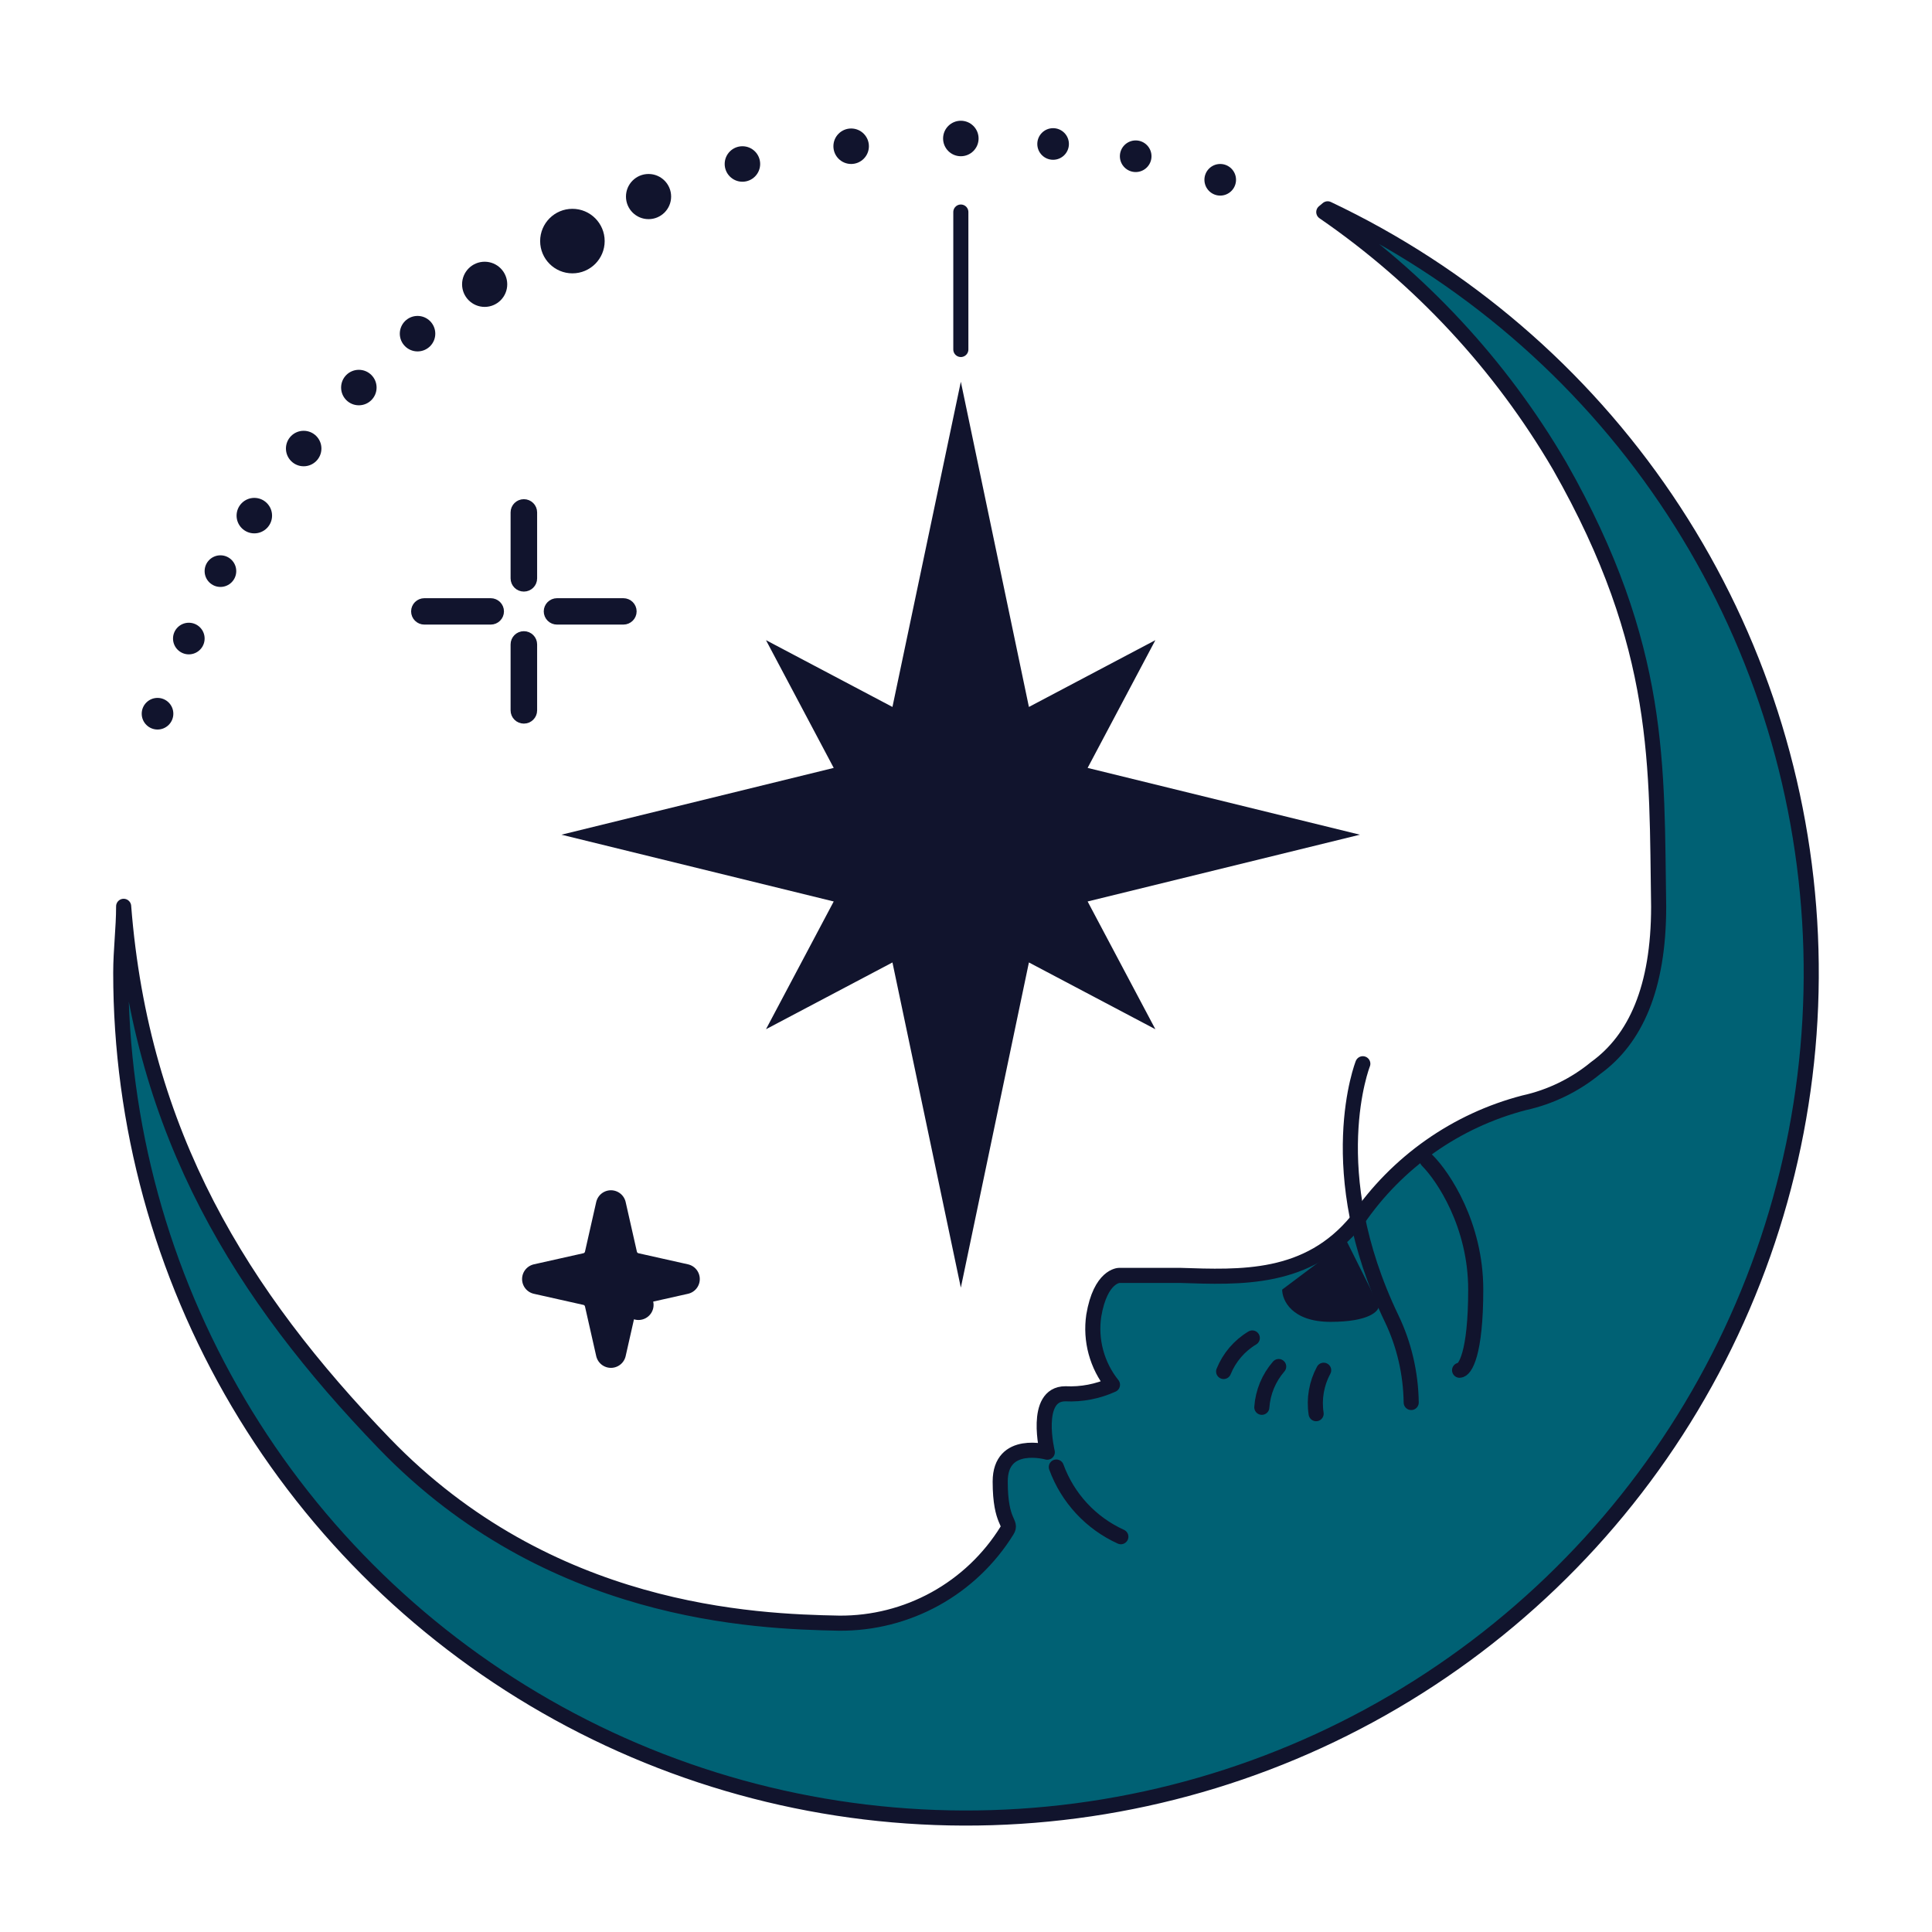
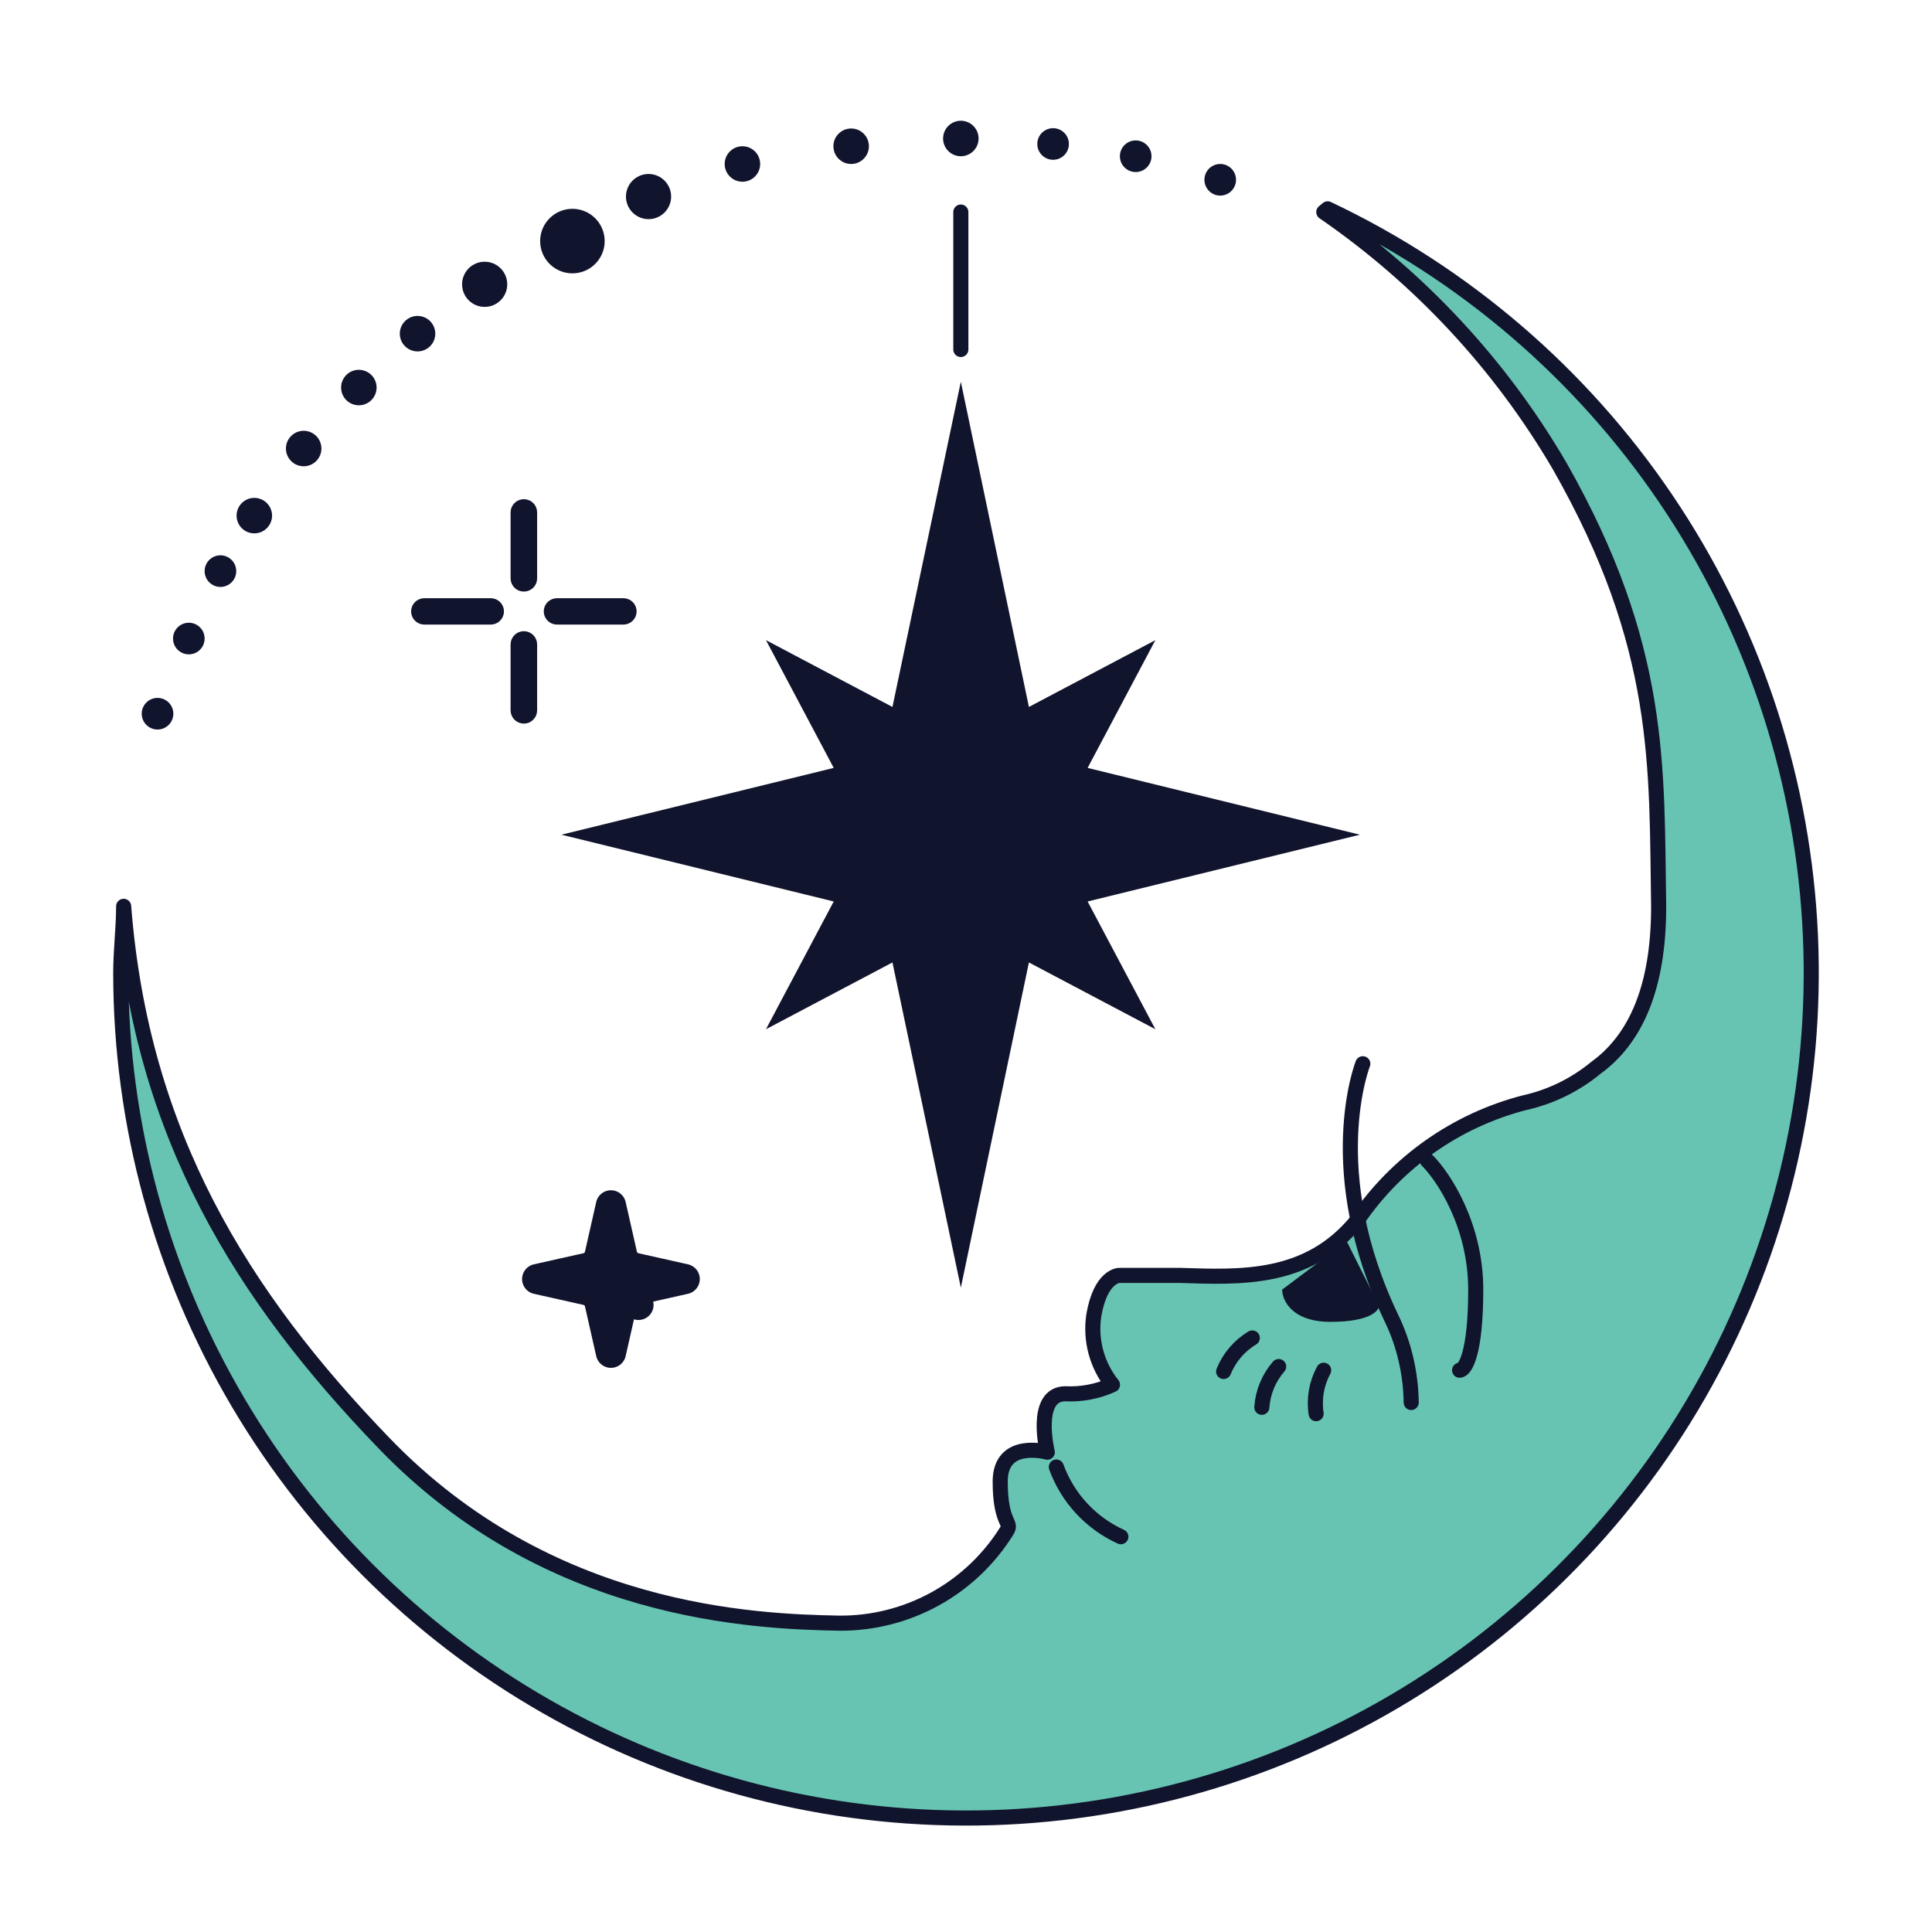
<svg xmlns="http://www.w3.org/2000/svg" width="128" height="128" viewBox="0 0 128 128" fill="none">
-   <path d="M87.96 13.835L87.704 14.049C94.085 18.439 99.42 24.183 103.328 30.87C110.168 42.883 109.74 50.812 109.89 60.067C109.89 65.454 108.351 68.852 105.722 70.754C104.346 71.888 102.719 72.68 100.977 73.063C96.474 74.234 92.548 76.998 89.927 80.843C86.656 84.861 82.189 84.626 78.171 84.498C75.008 84.498 74.153 84.498 74.153 84.498C74.153 84.498 72.913 84.498 72.464 87.169C72.346 87.976 72.395 88.799 72.608 89.585C72.822 90.372 73.194 91.107 73.704 91.743C72.726 92.188 71.656 92.394 70.583 92.342C68.446 92.342 69.386 96.211 69.386 96.211C69.386 96.211 66.266 95.334 66.266 98.156C66.266 100.977 67.078 100.827 66.715 101.405C65.544 103.295 63.907 104.852 61.96 105.927C60.014 107.001 57.823 107.556 55.6 107.539C50 107.432 36.363 106.94 25.463 95.634C15.994 85.823 9.368 75.136 8.192 60.046C8.192 61.499 8 62.953 8 64.449C8 74.472 10.69 84.312 15.79 92.942C20.889 101.571 28.212 108.673 36.992 113.507C45.773 118.342 55.691 120.73 65.71 120.424C75.729 120.118 85.482 117.129 93.951 111.768C102.421 106.407 109.296 98.871 113.859 89.946C118.423 81.022 120.508 71.036 119.895 61.031C119.283 51.026 115.997 41.369 110.38 33.067C104.763 24.766 97.02 18.124 87.96 13.835Z" fill="#006174" stroke="#11142D" stroke-linejoin="round" />
+   <path d="M87.96 13.835L87.704 14.049C94.085 18.439 99.42 24.183 103.328 30.87C110.168 42.883 109.74 50.812 109.89 60.067C109.89 65.454 108.351 68.852 105.722 70.754C104.346 71.888 102.719 72.68 100.977 73.063C96.474 74.234 92.548 76.998 89.927 80.843C86.656 84.861 82.189 84.626 78.171 84.498C75.008 84.498 74.153 84.498 74.153 84.498C74.153 84.498 72.913 84.498 72.464 87.169C72.346 87.976 72.395 88.799 72.608 89.585C72.822 90.372 73.194 91.107 73.704 91.743C72.726 92.188 71.656 92.394 70.583 92.342C68.446 92.342 69.386 96.211 69.386 96.211C69.386 96.211 66.266 95.334 66.266 98.156C66.266 100.977 67.078 100.827 66.715 101.405C65.544 103.295 63.907 104.852 61.96 105.927C60.014 107.001 57.823 107.556 55.6 107.539C50 107.432 36.363 106.94 25.463 95.634C15.994 85.823 9.368 75.136 8.192 60.046C8.192 61.499 8 62.953 8 64.449C8 74.472 10.69 84.312 15.79 92.942C20.889 101.571 28.212 108.673 36.992 113.507C45.773 118.342 55.691 120.73 65.71 120.424C75.729 120.118 85.482 117.129 93.951 111.768C102.421 106.407 109.296 98.871 113.859 89.946C118.423 81.022 120.508 71.036 119.895 61.031C119.283 51.026 115.997 41.369 110.38 33.067C104.763 24.766 97.02 18.124 87.96 13.835Z" fill="#67C4B2" stroke="#11142D" stroke-linejoin="round" />
  <path d="M69.985 97.194C70.354 98.209 70.923 99.14 71.657 99.933C72.391 100.726 73.276 101.364 74.26 101.811" stroke="#11142D" stroke-miterlimit="10" stroke-linecap="round" />
  <path d="M90.29 70.476C90.29 70.476 87.487 77.552 92.205 87.369C93.025 89.076 93.468 90.98 93.496 92.919" stroke="#11142D" stroke-miterlimit="10" stroke-linecap="round" />
  <path d="M81.069 90.865C81.444 89.938 82.11 89.159 82.968 88.644" stroke="#11142D" stroke-miterlimit="10" stroke-linecap="round" />
  <path d="M83.599 93.237C83.668 92.24 84.06 91.292 84.716 90.537" stroke="#11142D" stroke-miterlimit="10" stroke-linecap="round" />
  <path d="M87.197 93.66C87.046 92.672 87.221 91.662 87.696 90.782" stroke="#11142D" stroke-miterlimit="10" stroke-linecap="round" />
  <path d="M10.437 48.333C11.015 48.333 11.484 47.864 11.484 47.285C11.484 46.707 11.015 46.238 10.437 46.238C9.858 46.238 9.389 46.707 9.389 47.285C9.389 47.864 9.858 48.333 10.437 48.333Z" fill="#11142D" />
  <path d="M12.51 43.353C13.089 43.353 13.557 42.884 13.557 42.305C13.557 41.727 13.089 41.258 12.51 41.258C11.932 41.258 11.463 41.727 11.463 42.305C11.463 42.884 11.932 43.353 12.51 43.353Z" fill="#11142D" />
  <path d="M14.605 38.886C15.183 38.886 15.652 38.417 15.652 37.838C15.652 37.26 15.183 36.791 14.605 36.791C14.026 36.791 13.557 37.26 13.557 37.838C13.557 38.417 14.026 38.886 14.605 38.886Z" fill="#11142D" />
  <path d="M16.849 35.337C17.498 35.337 18.025 34.811 18.025 34.162C18.025 33.513 17.498 32.986 16.849 32.986C16.2 32.986 15.674 33.513 15.674 34.162C15.674 34.811 16.2 35.337 16.849 35.337Z" fill="#11142D" />
  <path d="M20.119 30.892C20.768 30.892 21.295 30.365 21.295 29.716C21.295 29.067 20.768 28.541 20.119 28.541C19.47 28.541 18.944 29.067 18.944 29.716C18.944 30.365 19.47 30.892 20.119 30.892Z" fill="#11142D" />
  <path d="M23.774 26.852C24.424 26.852 24.95 26.326 24.95 25.676C24.95 25.027 24.424 24.501 23.774 24.501C23.125 24.501 22.599 25.027 22.599 25.676C22.599 26.326 23.125 26.852 23.774 26.852Z" fill="#11142D" />
  <path d="M27.664 23.282C28.313 23.282 28.839 22.756 28.839 22.107C28.839 21.458 28.313 20.931 27.664 20.931C27.015 20.931 26.488 21.458 26.488 22.107C26.488 22.756 27.015 23.282 27.664 23.282Z" fill="#11142D" />
  <path d="M63.658 10.351C64.307 10.351 64.834 9.825 64.834 9.176C64.834 8.526 64.307 8 63.658 8C63.009 8 62.482 8.526 62.482 9.176C62.482 9.825 63.009 10.351 63.658 10.351Z" fill="#11142D" />
  <path d="M56.391 10.864C57.04 10.864 57.567 10.338 57.567 9.689C57.567 9.039 57.04 8.513 56.391 8.513C55.742 8.513 55.215 9.039 55.215 9.689C55.215 10.338 55.742 10.864 56.391 10.864Z" fill="#11142D" />
  <path d="M49.188 12.04C49.837 12.04 50.363 11.513 50.363 10.864C50.363 10.215 49.837 9.689 49.188 9.689C48.538 9.689 48.012 10.215 48.012 10.864C48.012 11.513 48.538 12.04 49.188 12.04Z" fill="#11142D" />
  <path d="M69.771 10.586C70.349 10.586 70.818 10.117 70.818 9.539C70.818 8.961 70.349 8.492 69.771 8.492C69.192 8.492 68.724 8.961 68.724 9.539C68.724 10.117 69.192 10.586 69.771 10.586Z" fill="#11142D" />
  <path d="M75.243 11.399C75.821 11.399 76.29 10.93 76.29 10.351C76.29 9.773 75.821 9.304 75.243 9.304C74.664 9.304 74.195 9.773 74.195 10.351C74.195 10.93 74.664 11.399 75.243 11.399Z" fill="#11142D" />
  <path d="M80.843 12.959C81.421 12.959 81.89 12.49 81.89 11.911C81.89 11.333 81.421 10.864 80.843 10.864C80.265 10.864 79.796 11.333 79.796 11.911C79.796 12.49 80.265 12.959 80.843 12.959Z" fill="#11142D" />
  <path d="M32.11 20.333C32.936 20.333 33.606 19.663 33.606 18.837C33.606 18.01 32.936 17.34 32.11 17.34C31.284 17.34 30.614 18.01 30.614 18.837C30.614 19.663 31.284 20.333 32.11 20.333Z" fill="#11142D" />
  <path d="M37.924 18.11C39.104 18.11 40.061 17.153 40.061 15.973C40.061 14.792 39.104 13.835 37.924 13.835C36.743 13.835 35.786 14.792 35.786 15.973C35.786 17.153 36.743 18.11 37.924 18.11Z" fill="#11142D" />
  <path d="M42.968 14.519C43.794 14.519 44.464 13.849 44.464 13.023C44.464 12.197 43.794 11.527 42.968 11.527C42.141 11.527 41.472 12.197 41.472 13.023C41.472 13.849 42.141 14.519 42.968 14.519Z" fill="#11142D" />
  <path d="M72.058 59.725L90.097 55.301L72.058 50.876L76.546 42.412L68.168 46.837L63.658 25.292L59.127 46.837L50.748 42.412L55.236 50.876L37.197 55.301L55.236 59.725L50.748 68.189L59.127 63.765L63.658 85.31L68.168 63.765L76.546 68.189L72.058 59.725Z" fill="#11142D" />
  <path d="M63.658 14.049V23.154" stroke="#11142D" stroke-miterlimit="10" stroke-linecap="round" />
  <path d="M94.565 76.888C95.633 77.957 97.771 81.163 97.771 85.438C97.771 89.713 97.058 90.782 96.702 90.782" stroke="#11142D" stroke-miterlimit="10" stroke-linecap="round" />
  <path d="M84.947 85.438L89.221 82.232L91.359 86.507C91.359 86.863 90.718 87.576 88.153 87.576C85.588 87.576 84.947 86.151 84.947 85.438Z" fill="#11142D" />
  <path d="M41.22 86.336L40.476 89.624L39.732 86.336C39.634 85.905 39.297 85.572 38.87 85.477L35.589 84.741L38.87 84.006C39.297 83.91 39.634 83.577 39.732 83.146L40.476 79.858L41.22 83.146C41.318 83.577 41.655 83.91 42.082 84.006L45.363 84.741L42.082 85.477L42.301 86.453L42.082 85.477C41.655 85.572 41.318 85.905 41.22 86.336C41.22 86.336 41.22 86.336 41.22 86.336Z" fill="#11142D" stroke="#11142D" stroke-width="2" stroke-linejoin="round" />
  <path d="M34.328 33.946C34.328 33.742 34.496 33.572 34.707 33.572C34.919 33.572 35.086 33.742 35.086 33.946V38.32C35.086 38.524 34.919 38.694 34.707 38.694C34.496 38.694 34.328 38.524 34.328 38.32V33.946Z" fill="#11142D" stroke="#11142D" />
  <path d="M28.116 40.881C27.904 40.881 27.737 40.711 27.737 40.506C27.737 40.302 27.904 40.132 28.116 40.132L32.51 40.132C32.722 40.132 32.889 40.302 32.889 40.506C32.889 40.711 32.722 40.881 32.51 40.881L28.116 40.881Z" fill="#11142D" stroke="#11142D" />
  <path d="M34.328 42.693C34.328 42.488 34.496 42.318 34.707 42.318C34.919 42.318 35.086 42.488 35.086 42.693V47.066C35.086 47.271 34.919 47.441 34.707 47.441C34.496 47.441 34.328 47.271 34.328 47.066V42.693Z" fill="#11142D" stroke="#11142D" />
  <path d="M36.904 40.881C36.693 40.881 36.525 40.711 36.525 40.506C36.525 40.302 36.693 40.132 36.904 40.132L41.299 40.132C41.51 40.132 41.678 40.302 41.678 40.506C41.678 40.711 41.51 40.881 41.299 40.881L36.904 40.881Z" fill="#11142D" stroke="#11142D" />
</svg>
